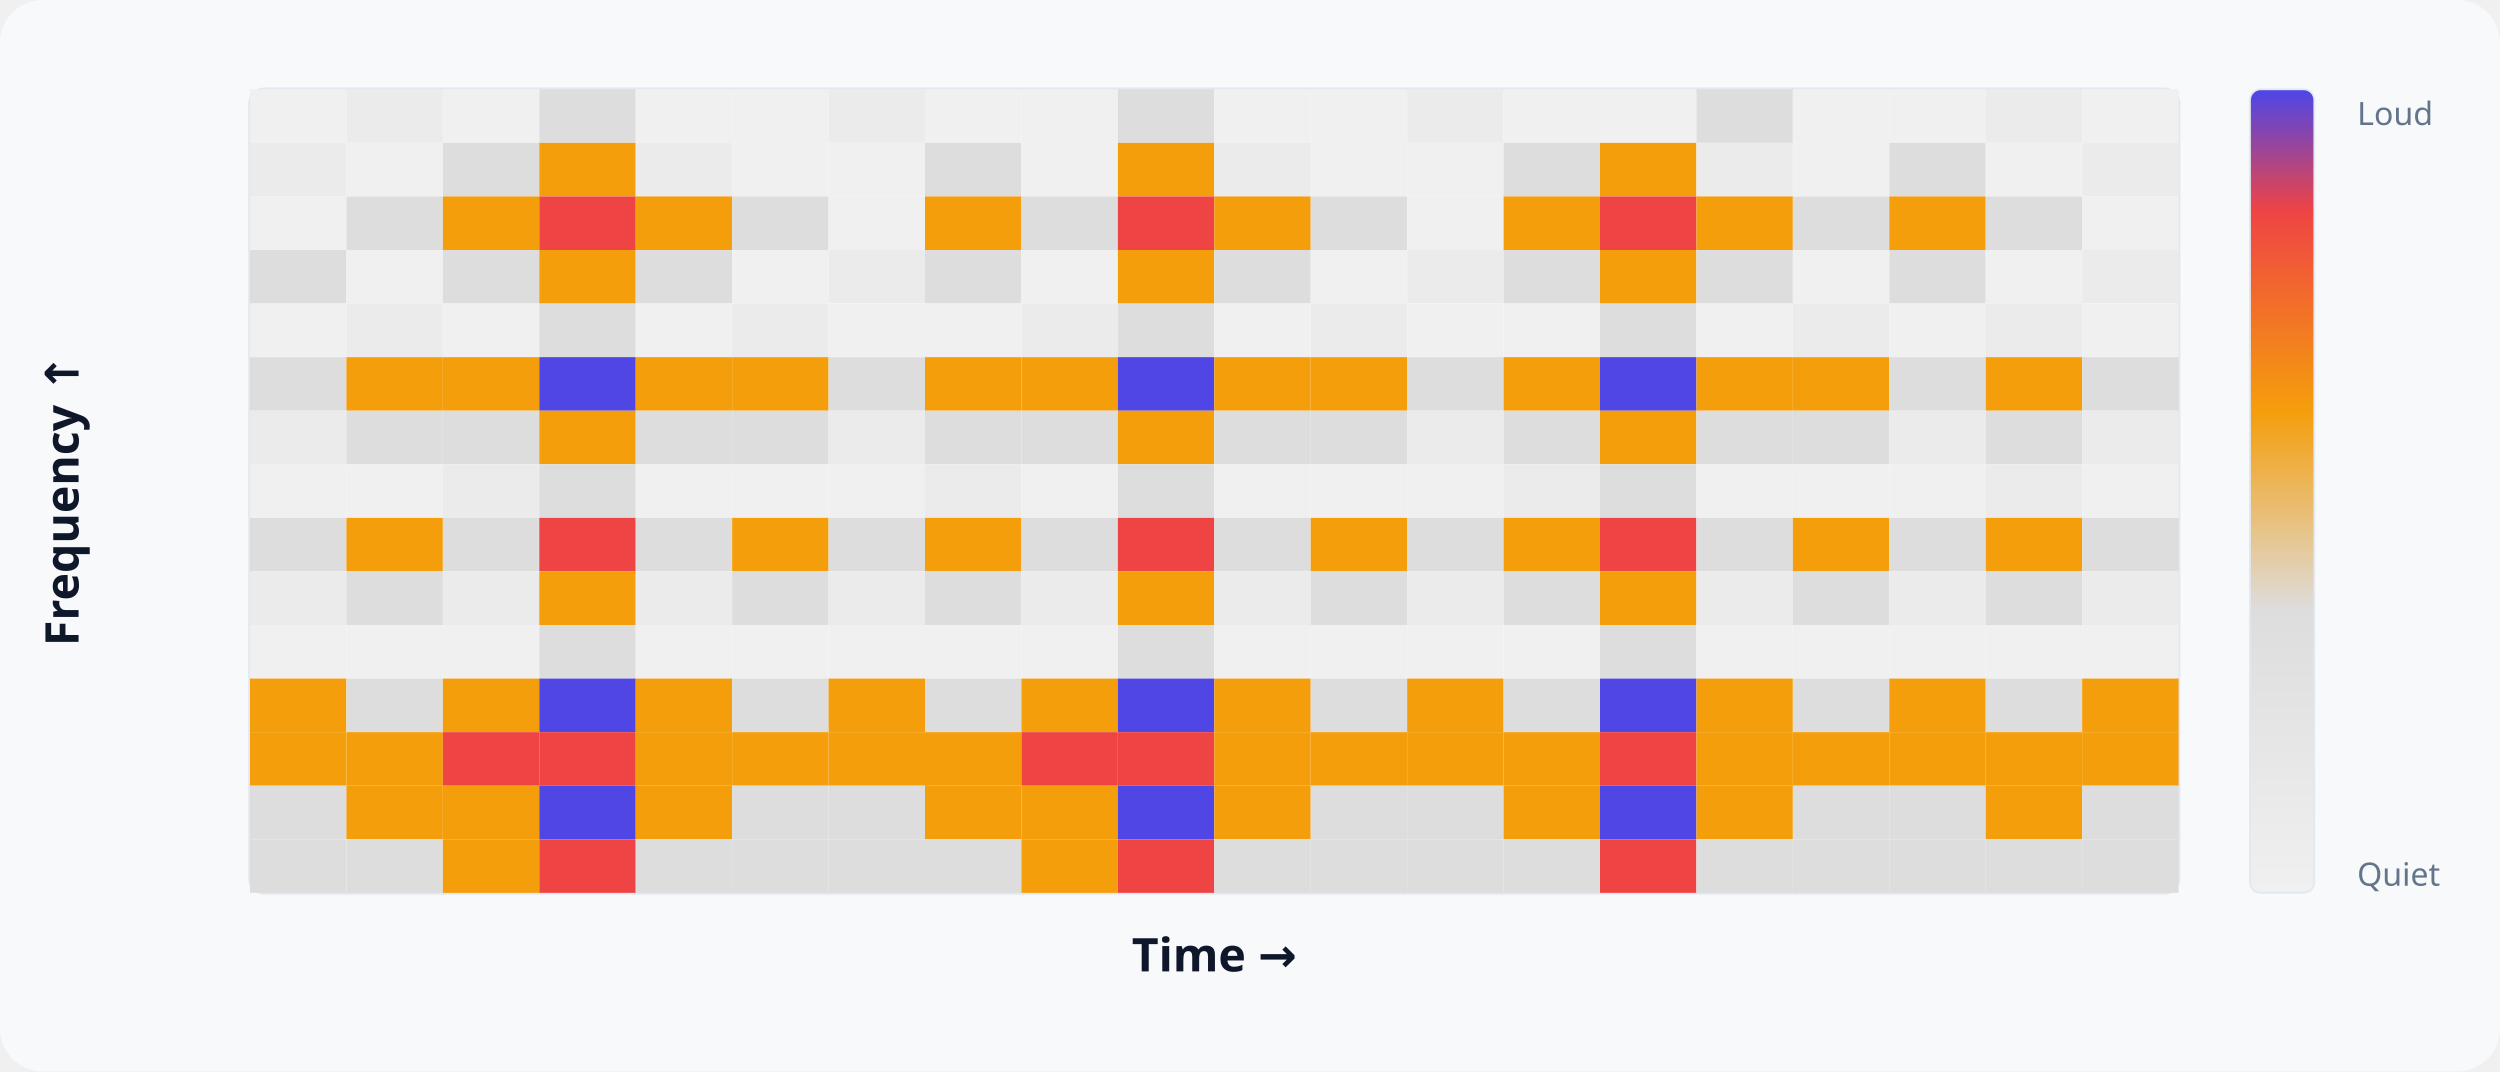
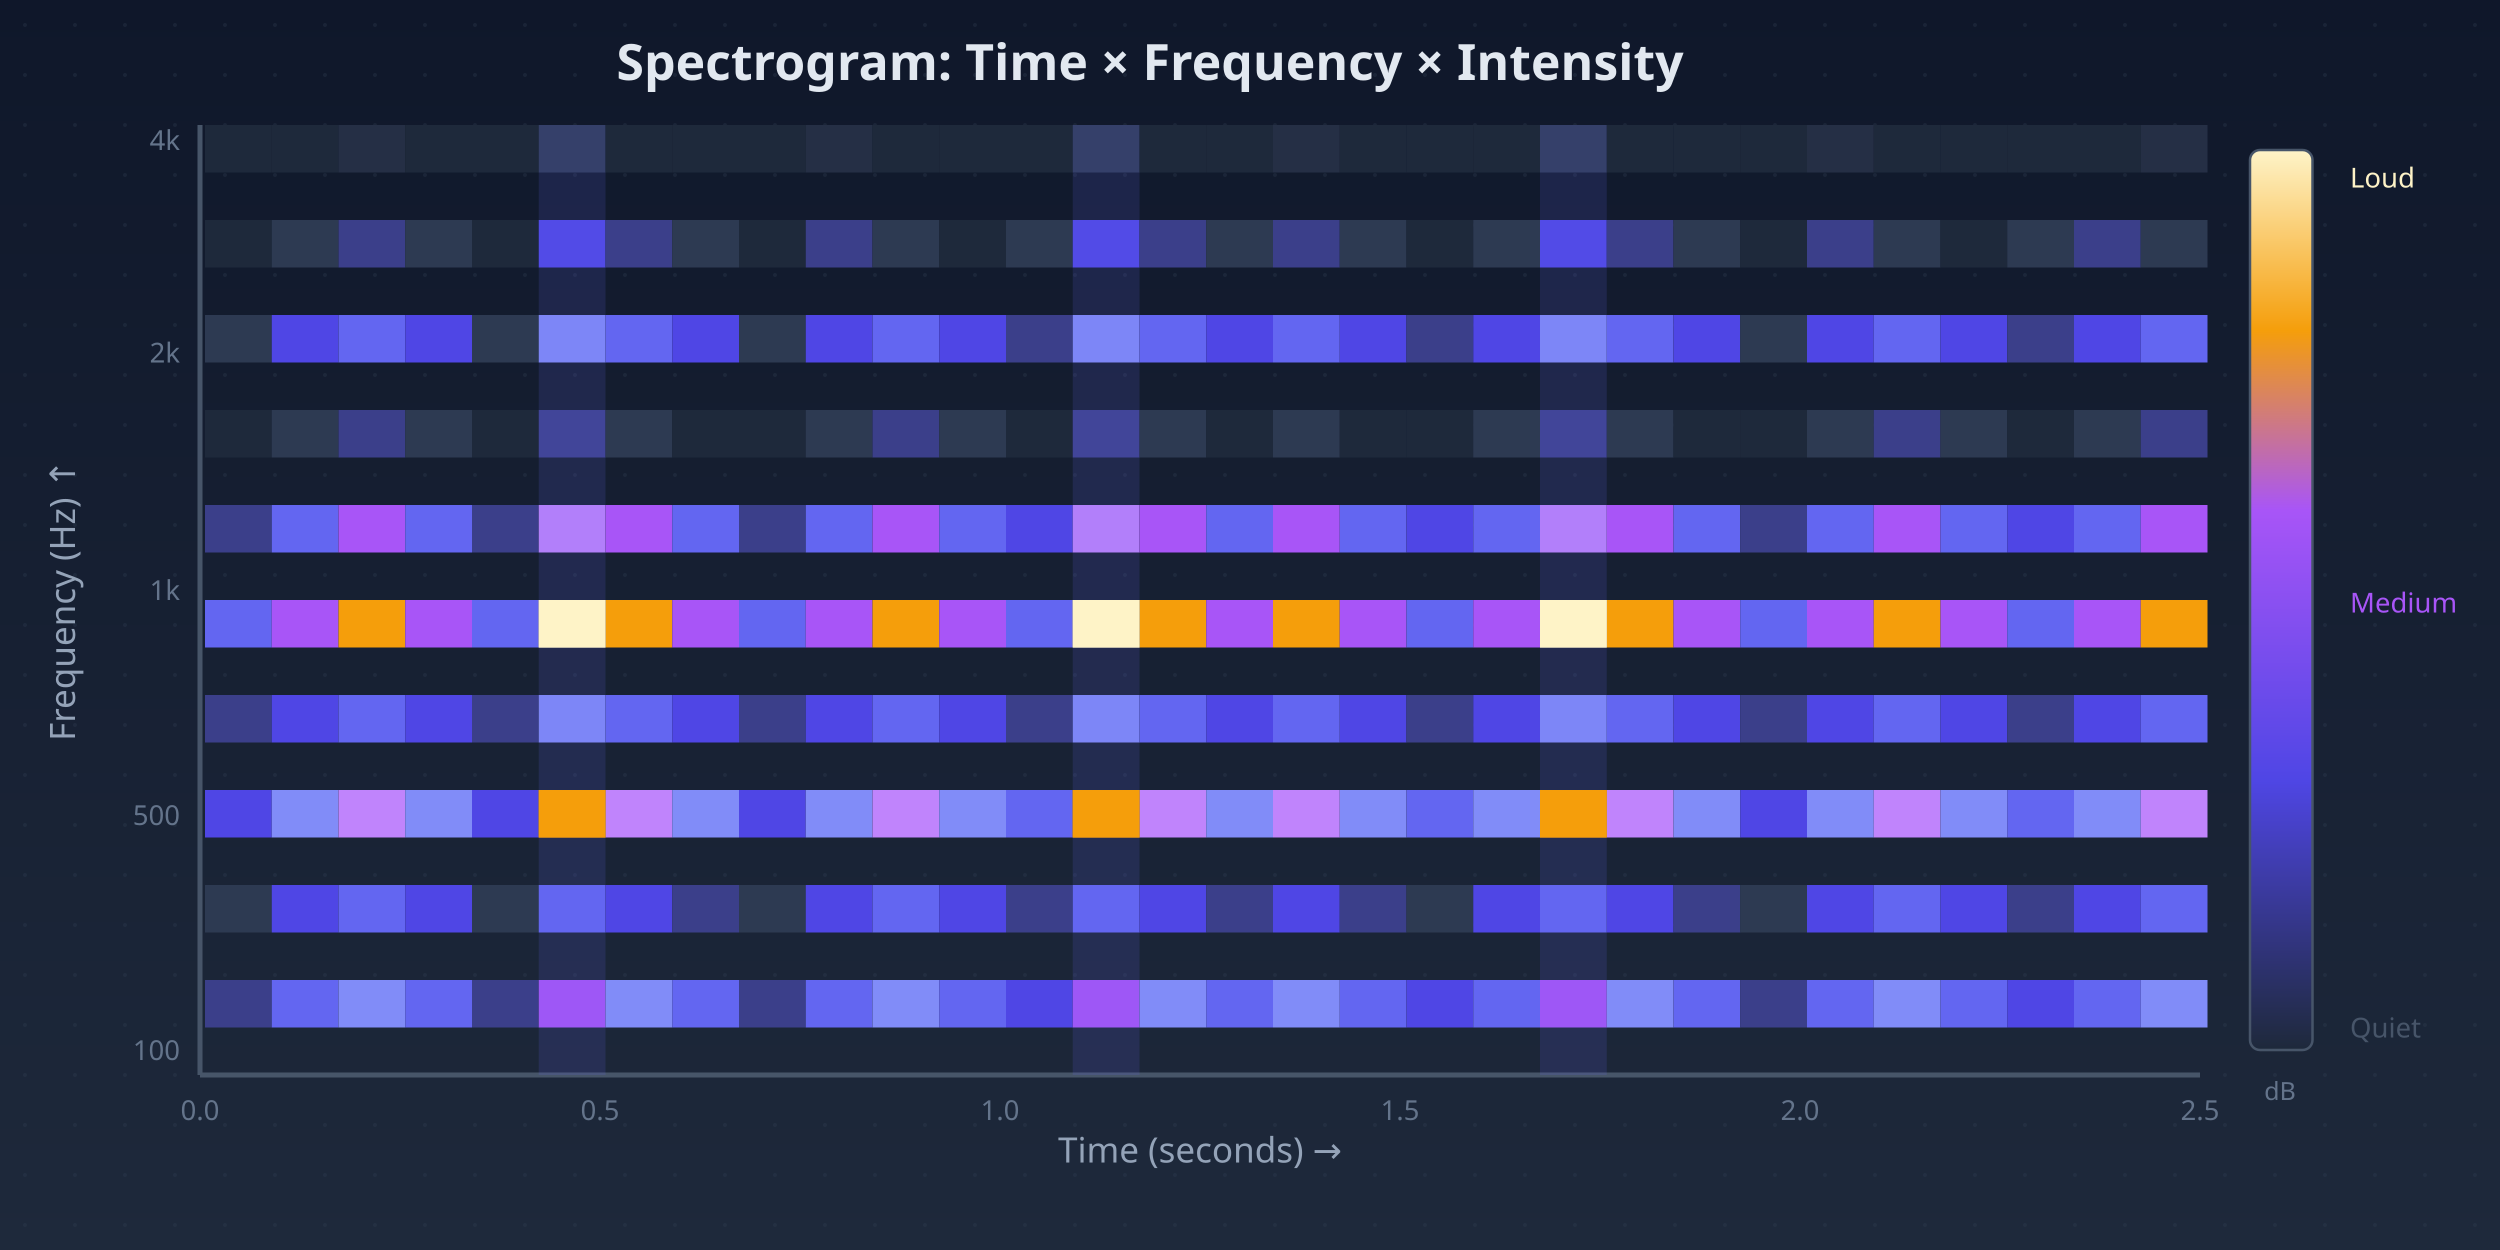
- <svg xmlns="http://www.w3.org/2000/svg" viewBox="0 0 700 300" width="700" height="300">
+ <svg xmlns="http://www.w3.org/2000/svg" viewBox="0 0 1000 500">
  <defs>
-     <linearGradient id="colorBar" x1="0" y1="1" x2="0" y2="0">
-       <stop offset="0%" stop-color="#f0f0f0" />
-       <stop offset="35%" stop-color="#ddd" />
-       <stop offset="60%" stop-color="#f59e0b" />
-       <stop offset="85%" stop-color="#ef4444" />
-       <stop offset="100%" stop-color="#4f46e5" />
+     <linearGradient id="bgSp" x1="0" y1="0" x2="0" y2="1">
+       <stop offset="0%" stop-color="#0f172a" />
+       <stop offset="100%" stop-color="#1e293b" />
    </linearGradient>
+     <linearGradient id="colorBarG" x1="0" y1="1" x2="0" y2="0">
+       <stop offset="0%" stop-color="#1e293b" />
+       <stop offset="30%" stop-color="#4f46e5" />
+       <stop offset="60%" stop-color="#a855f7" />
+       <stop offset="80%" stop-color="#f59e0b" />
+       <stop offset="100%" stop-color="#fef3c7" />
+     </linearGradient>
+     <filter id="shadowSp">
+       <feDropShadow dx="1" dy="1" stdDeviation="2" flood-color="#000" flood-opacity="0.5" />
+     </filter>
+     <pattern id="dotsSp" x="0" y="0" width="20" height="20" patternUnits="userSpaceOnUse">
+       <circle cx="10" cy="10" r="0.8" fill="#334155" opacity="0.3" />
+     </pattern>
  </defs>
-   <rect width="700" height="300" fill="#f8f9fa" rx="12" />
-   <rect x="70" y="25" width="540" height="225" rx="4" fill="white" stroke="#e2e8f0" stroke-width="1" />
-   <g id="cells">
-     <rect x="70" y="25" width="27" height="15" fill="#f0f0f0" />
-     <rect x="97" y="25" width="27" height="15" fill="#ebebeb" />
-     <rect x="124" y="25" width="27" height="15" fill="#f0f0f0" />
-     <rect x="151" y="25" width="27" height="15" fill="#ddd" />
-     <rect x="178" y="25" width="27" height="15" fill="#f0f0f0" />
-     <rect x="205" y="25" width="27" height="15" fill="#f0f0f0" />
-     <rect x="232" y="25" width="27" height="15" fill="#ebebeb" />
-     <rect x="259" y="25" width="27" height="15" fill="#f0f0f0" />
-     <rect x="286" y="25" width="27" height="15" fill="#f0f0f0" />
-     <rect x="313" y="25" width="27" height="15" fill="#ddd" />
-     <rect x="340" y="25" width="27" height="15" fill="#f0f0f0" />
-     <rect x="367" y="25" width="27" height="15" fill="#f0f0f0" />
-     <rect x="394" y="25" width="27" height="15" fill="#ebebeb" />
-     <rect x="421" y="25" width="27" height="15" fill="#f0f0f0" />
-     <rect x="448" y="25" width="27" height="15" fill="#f0f0f0" />
-     <rect x="475" y="25" width="27" height="15" fill="#ddd" />
-     <rect x="502" y="25" width="27" height="15" fill="#f0f0f0" />
-     <rect x="529" y="25" width="27" height="15" fill="#f0f0f0" />
-     <rect x="556" y="25" width="27" height="15" fill="#ebebeb" />
-     <rect x="583" y="25" width="27" height="15" fill="#f0f0f0" />
-     <rect x="70" y="40" width="27" height="15" fill="#ebebeb" />
-     <rect x="97" y="40" width="27" height="15" fill="#f0f0f0" />
-     <rect x="124" y="40" width="27" height="15" fill="#ddd" />
-     <rect x="151" y="40" width="27" height="15" fill="#f59e0b" />
-     <rect x="178" y="40" width="27" height="15" fill="#ebebeb" />
-     <rect x="205" y="40" width="27" height="15" fill="#f0f0f0" />
-     <rect x="232" y="40" width="27" height="15" fill="#f0f0f0" />
-     <rect x="259" y="40" width="27" height="15" fill="#ddd" />
-     <rect x="286" y="40" width="27" height="15" fill="#f0f0f0" />
-     <rect x="313" y="40" width="27" height="15" fill="#f59e0b" />
-     <rect x="340" y="40" width="27" height="15" fill="#ebebeb" />
-     <rect x="367" y="40" width="27" height="15" fill="#f0f0f0" />
-     <rect x="394" y="40" width="27" height="15" fill="#f0f0f0" />
-     <rect x="421" y="40" width="27" height="15" fill="#ddd" />
-     <rect x="448" y="40" width="27" height="15" fill="#f59e0b" />
-     <rect x="475" y="40" width="27" height="15" fill="#ebebeb" />
-     <rect x="502" y="40" width="27" height="15" fill="#f0f0f0" />
-     <rect x="529" y="40" width="27" height="15" fill="#ddd" />
-     <rect x="556" y="40" width="27" height="15" fill="#f0f0f0" />
-     <rect x="583" y="40" width="27" height="15" fill="#ebebeb" />
-     <rect x="70" y="55" width="27" height="15" fill="#f0f0f0" />
-     <rect x="97" y="55" width="27" height="15" fill="#ddd" />
-     <rect x="124" y="55" width="27" height="15" fill="#f59e0b" />
-     <rect x="151" y="55" width="27" height="15" fill="#ef4444" />
-     <rect x="178" y="55" width="27" height="15" fill="#f59e0b" />
-     <rect x="205" y="55" width="27" height="15" fill="#ddd" />
-     <rect x="232" y="55" width="27" height="15" fill="#f0f0f0" />
-     <rect x="259" y="55" width="27" height="15" fill="#f59e0b" />
-     <rect x="286" y="55" width="27" height="15" fill="#ddd" />
-     <rect x="313" y="55" width="27" height="15" fill="#ef4444" />
-     <rect x="340" y="55" width="27" height="15" fill="#f59e0b" />
-     <rect x="367" y="55" width="27" height="15" fill="#ddd" />
-     <rect x="394" y="55" width="27" height="15" fill="#f0f0f0" />
-     <rect x="421" y="55" width="27" height="15" fill="#f59e0b" />
-     <rect x="448" y="55" width="27" height="15" fill="#ef4444" />
-     <rect x="475" y="55" width="27" height="15" fill="#f59e0b" />
-     <rect x="502" y="55" width="27" height="15" fill="#ddd" />
-     <rect x="529" y="55" width="27" height="15" fill="#f59e0b" />
-     <rect x="556" y="55" width="27" height="15" fill="#ddd" />
-     <rect x="583" y="55" width="27" height="15" fill="#f0f0f0" />
-     <rect x="70" y="70" width="27" height="15" fill="#ddd" />
-     <rect x="97" y="70" width="27" height="15" fill="#f0f0f0" />
-     <rect x="124" y="70" width="27" height="15" fill="#ddd" />
-     <rect x="151" y="70" width="27" height="15" fill="#f59e0b" />
-     <rect x="178" y="70" width="27" height="15" fill="#ddd" />
-     <rect x="205" y="70" width="27" height="15" fill="#f0f0f0" />
-     <rect x="232" y="70" width="27" height="15" fill="#ebebeb" />
-     <rect x="259" y="70" width="27" height="15" fill="#ddd" />
-     <rect x="286" y="70" width="27" height="15" fill="#f0f0f0" />
-     <rect x="313" y="70" width="27" height="15" fill="#f59e0b" />
-     <rect x="340" y="70" width="27" height="15" fill="#ddd" />
-     <rect x="367" y="70" width="27" height="15" fill="#f0f0f0" />
-     <rect x="394" y="70" width="27" height="15" fill="#ebebeb" />
-     <rect x="421" y="70" width="27" height="15" fill="#ddd" />
-     <rect x="448" y="70" width="27" height="15" fill="#f59e0b" />
-     <rect x="475" y="70" width="27" height="15" fill="#ddd" />
-     <rect x="502" y="70" width="27" height="15" fill="#f0f0f0" />
-     <rect x="529" y="70" width="27" height="15" fill="#ddd" />
-     <rect x="556" y="70" width="27" height="15" fill="#f0f0f0" />
-     <rect x="583" y="70" width="27" height="15" fill="#ebebeb" />
-     <rect x="70" y="85" width="27" height="15" fill="#f0f0f0" />
-     <rect x="97" y="85" width="27" height="15" fill="#ebebeb" />
-     <rect x="124" y="85" width="27" height="15" fill="#f0f0f0" />
-     <rect x="151" y="85" width="27" height="15" fill="#ddd" />
-     <rect x="178" y="85" width="27" height="15" fill="#f0f0f0" />
-     <rect x="205" y="85" width="27" height="15" fill="#ebebeb" />
-     <rect x="232" y="85" width="27" height="15" fill="#f0f0f0" />
-     <rect x="259" y="85" width="27" height="15" fill="#f0f0f0" />
-     <rect x="286" y="85" width="27" height="15" fill="#ebebeb" />
-     <rect x="313" y="85" width="27" height="15" fill="#ddd" />
-     <rect x="340" y="85" width="27" height="15" fill="#f0f0f0" />
-     <rect x="367" y="85" width="27" height="15" fill="#ebebeb" />
-     <rect x="394" y="85" width="27" height="15" fill="#f0f0f0" />
-     <rect x="421" y="85" width="27" height="15" fill="#f0f0f0" />
-     <rect x="448" y="85" width="27" height="15" fill="#ddd" />
-     <rect x="475" y="85" width="27" height="15" fill="#f0f0f0" />
-     <rect x="502" y="85" width="27" height="15" fill="#ebebeb" />
-     <rect x="529" y="85" width="27" height="15" fill="#f0f0f0" />
-     <rect x="556" y="85" width="27" height="15" fill="#ebebeb" />
-     <rect x="583" y="85" width="27" height="15" fill="#f0f0f0" />
-     <rect x="70" y="100" width="27" height="15" fill="#ddd" />
-     <rect x="97" y="100" width="27" height="15" fill="#f59e0b" />
-     <rect x="124" y="100" width="27" height="15" fill="#f59e0b" />
-     <rect x="151" y="100" width="27" height="15" fill="#4f46e5" />
-     <rect x="178" y="100" width="27" height="15" fill="#f59e0b" />
-     <rect x="205" y="100" width="27" height="15" fill="#f59e0b" />
-     <rect x="232" y="100" width="27" height="15" fill="#ddd" />
-     <rect x="259" y="100" width="27" height="15" fill="#f59e0b" />
-     <rect x="286" y="100" width="27" height="15" fill="#f59e0b" />
-     <rect x="313" y="100" width="27" height="15" fill="#4f46e5" />
-     <rect x="340" y="100" width="27" height="15" fill="#f59e0b" />
-     <rect x="367" y="100" width="27" height="15" fill="#f59e0b" />
-     <rect x="394" y="100" width="27" height="15" fill="#ddd" />
-     <rect x="421" y="100" width="27" height="15" fill="#f59e0b" />
-     <rect x="448" y="100" width="27" height="15" fill="#4f46e5" />
-     <rect x="475" y="100" width="27" height="15" fill="#f59e0b" />
-     <rect x="502" y="100" width="27" height="15" fill="#f59e0b" />
-     <rect x="529" y="100" width="27" height="15" fill="#ddd" />
-     <rect x="556" y="100" width="27" height="15" fill="#f59e0b" />
-     <rect x="583" y="100" width="27" height="15" fill="#ddd" />
-     <rect x="70" y="115" width="27" height="15" fill="#ebebeb" />
-     <rect x="97" y="115" width="27" height="15" fill="#ddd" />
-     <rect x="124" y="115" width="27" height="15" fill="#ddd" />
-     <rect x="151" y="115" width="27" height="15" fill="#f59e0b" />
-     <rect x="178" y="115" width="27" height="15" fill="#ddd" />
-     <rect x="205" y="115" width="27" height="15" fill="#ddd" />
-     <rect x="232" y="115" width="27" height="15" fill="#ebebeb" />
-     <rect x="259" y="115" width="27" height="15" fill="#ddd" />
-     <rect x="286" y="115" width="27" height="15" fill="#ddd" />
-     <rect x="313" y="115" width="27" height="15" fill="#f59e0b" />
-     <rect x="340" y="115" width="27" height="15" fill="#ddd" />
-     <rect x="367" y="115" width="27" height="15" fill="#ddd" />
-     <rect x="394" y="115" width="27" height="15" fill="#ebebeb" />
-     <rect x="421" y="115" width="27" height="15" fill="#ddd" />
-     <rect x="448" y="115" width="27" height="15" fill="#f59e0b" />
-     <rect x="475" y="115" width="27" height="15" fill="#ddd" />
-     <rect x="502" y="115" width="27" height="15" fill="#ddd" />
-     <rect x="529" y="115" width="27" height="15" fill="#ebebeb" />
-     <rect x="556" y="115" width="27" height="15" fill="#ddd" />
-     <rect x="583" y="115" width="27" height="15" fill="#ebebeb" />
-     <rect x="70" y="130" width="27" height="15" fill="#f0f0f0" />
-     <rect x="97" y="130" width="27" height="15" fill="#f0f0f0" />
-     <rect x="124" y="130" width="27" height="15" fill="#ebebeb" />
-     <rect x="151" y="130" width="27" height="15" fill="#ddd" />
-     <rect x="178" y="130" width="27" height="15" fill="#f0f0f0" />
-     <rect x="205" y="130" width="27" height="15" fill="#f0f0f0" />
-     <rect x="232" y="130" width="27" height="15" fill="#f0f0f0" />
-     <rect x="259" y="130" width="27" height="15" fill="#ebebeb" />
-     <rect x="286" y="130" width="27" height="15" fill="#f0f0f0" />
-     <rect x="313" y="130" width="27" height="15" fill="#ddd" />
-     <rect x="340" y="130" width="27" height="15" fill="#f0f0f0" />
-     <rect x="367" y="130" width="27" height="15" fill="#f0f0f0" />
-     <rect x="394" y="130" width="27" height="15" fill="#f0f0f0" />
-     <rect x="421" y="130" width="27" height="15" fill="#ebebeb" />
-     <rect x="448" y="130" width="27" height="15" fill="#ddd" />
-     <rect x="475" y="130" width="27" height="15" fill="#f0f0f0" />
-     <rect x="502" y="130" width="27" height="15" fill="#f0f0f0" />
-     <rect x="529" y="130" width="27" height="15" fill="#f0f0f0" />
-     <rect x="556" y="130" width="27" height="15" fill="#ebebeb" />
-     <rect x="583" y="130" width="27" height="15" fill="#f0f0f0" />
-     <rect x="70" y="145" width="27" height="15" fill="#ddd" />
-     <rect x="97" y="145" width="27" height="15" fill="#f59e0b" />
-     <rect x="124" y="145" width="27" height="15" fill="#ddd" />
-     <rect x="151" y="145" width="27" height="15" fill="#ef4444" />
-     <rect x="178" y="145" width="27" height="15" fill="#ddd" />
-     <rect x="205" y="145" width="27" height="15" fill="#f59e0b" />
-     <rect x="232" y="145" width="27" height="15" fill="#ddd" />
-     <rect x="259" y="145" width="27" height="15" fill="#f59e0b" />
-     <rect x="286" y="145" width="27" height="15" fill="#ddd" />
-     <rect x="313" y="145" width="27" height="15" fill="#ef4444" />
-     <rect x="340" y="145" width="27" height="15" fill="#ddd" />
-     <rect x="367" y="145" width="27" height="15" fill="#f59e0b" />
-     <rect x="394" y="145" width="27" height="15" fill="#ddd" />
-     <rect x="421" y="145" width="27" height="15" fill="#f59e0b" />
-     <rect x="448" y="145" width="27" height="15" fill="#ef4444" />
-     <rect x="475" y="145" width="27" height="15" fill="#ddd" />
-     <rect x="502" y="145" width="27" height="15" fill="#f59e0b" />
-     <rect x="529" y="145" width="27" height="15" fill="#ddd" />
-     <rect x="556" y="145" width="27" height="15" fill="#f59e0b" />
-     <rect x="583" y="145" width="27" height="15" fill="#ddd" />
-     <rect x="70" y="160" width="27" height="15" fill="#ebebeb" />
-     <rect x="97" y="160" width="27" height="15" fill="#ddd" />
-     <rect x="124" y="160" width="27" height="15" fill="#ebebeb" />
-     <rect x="151" y="160" width="27" height="15" fill="#f59e0b" />
-     <rect x="178" y="160" width="27" height="15" fill="#ebebeb" />
-     <rect x="205" y="160" width="27" height="15" fill="#ddd" />
-     <rect x="232" y="160" width="27" height="15" fill="#ebebeb" />
-     <rect x="259" y="160" width="27" height="15" fill="#ddd" />
-     <rect x="286" y="160" width="27" height="15" fill="#ebebeb" />
-     <rect x="313" y="160" width="27" height="15" fill="#f59e0b" />
-     <rect x="340" y="160" width="27" height="15" fill="#ebebeb" />
-     <rect x="367" y="160" width="27" height="15" fill="#ddd" />
-     <rect x="394" y="160" width="27" height="15" fill="#ebebeb" />
-     <rect x="421" y="160" width="27" height="15" fill="#ddd" />
-     <rect x="448" y="160" width="27" height="15" fill="#f59e0b" />
-     <rect x="475" y="160" width="27" height="15" fill="#ebebeb" />
-     <rect x="502" y="160" width="27" height="15" fill="#ddd" />
-     <rect x="529" y="160" width="27" height="15" fill="#ebebeb" />
-     <rect x="556" y="160" width="27" height="15" fill="#ddd" />
-     <rect x="583" y="160" width="27" height="15" fill="#ebebeb" />
-     <rect x="70" y="175" width="27" height="15" fill="#f0f0f0" />
-     <rect x="97" y="175" width="27" height="15" fill="#f0f0f0" />
-     <rect x="124" y="175" width="27" height="15" fill="#f0f0f0" />
-     <rect x="151" y="175" width="27" height="15" fill="#ddd" />
-     <rect x="178" y="175" width="27" height="15" fill="#f0f0f0" />
-     <rect x="205" y="175" width="27" height="15" fill="#f0f0f0" />
-     <rect x="232" y="175" width="27" height="15" fill="#f0f0f0" />
-     <rect x="259" y="175" width="27" height="15" fill="#f0f0f0" />
-     <rect x="286" y="175" width="27" height="15" fill="#f0f0f0" />
-     <rect x="313" y="175" width="27" height="15" fill="#ddd" />
-     <rect x="340" y="175" width="27" height="15" fill="#f0f0f0" />
-     <rect x="367" y="175" width="27" height="15" fill="#f0f0f0" />
-     <rect x="394" y="175" width="27" height="15" fill="#f0f0f0" />
-     <rect x="421" y="175" width="27" height="15" fill="#f0f0f0" />
-     <rect x="448" y="175" width="27" height="15" fill="#ddd" />
-     <rect x="475" y="175" width="27" height="15" fill="#f0f0f0" />
-     <rect x="502" y="175" width="27" height="15" fill="#f0f0f0" />
-     <rect x="529" y="175" width="27" height="15" fill="#f0f0f0" />
-     <rect x="556" y="175" width="27" height="15" fill="#f0f0f0" />
-     <rect x="583" y="175" width="27" height="15" fill="#f0f0f0" />
-     <rect x="70" y="190" width="27" height="15" fill="#f59e0b" />
-     <rect x="97" y="190" width="27" height="15" fill="#ddd" />
-     <rect x="124" y="190" width="27" height="15" fill="#f59e0b" />
-     <rect x="151" y="190" width="27" height="15" fill="#4f46e5" />
-     <rect x="178" y="190" width="27" height="15" fill="#f59e0b" />
-     <rect x="205" y="190" width="27" height="15" fill="#ddd" />
-     <rect x="232" y="190" width="27" height="15" fill="#f59e0b" />
-     <rect x="259" y="190" width="27" height="15" fill="#ddd" />
-     <rect x="286" y="190" width="27" height="15" fill="#f59e0b" />
-     <rect x="313" y="190" width="27" height="15" fill="#4f46e5" />
-     <rect x="340" y="190" width="27" height="15" fill="#f59e0b" />
-     <rect x="367" y="190" width="27" height="15" fill="#ddd" />
-     <rect x="394" y="190" width="27" height="15" fill="#f59e0b" />
-     <rect x="421" y="190" width="27" height="15" fill="#ddd" />
-     <rect x="448" y="190" width="27" height="15" fill="#4f46e5" />
-     <rect x="475" y="190" width="27" height="15" fill="#f59e0b" />
-     <rect x="502" y="190" width="27" height="15" fill="#ddd" />
-     <rect x="529" y="190" width="27" height="15" fill="#f59e0b" />
-     <rect x="556" y="190" width="27" height="15" fill="#ddd" />
-     <rect x="583" y="190" width="27" height="15" fill="#f59e0b" />
-     <rect x="70" y="205" width="27" height="15" fill="#f59e0b" />
-     <rect x="97" y="205" width="27" height="15" fill="#f59e0b" />
-     <rect x="124" y="205" width="27" height="15" fill="#ef4444" />
-     <rect x="151" y="205" width="27" height="15" fill="#ef4444" />
-     <rect x="178" y="205" width="27" height="15" fill="#f59e0b" />
-     <rect x="205" y="205" width="27" height="15" fill="#f59e0b" />
-     <rect x="232" y="205" width="27" height="15" fill="#f59e0b" />
-     <rect x="259" y="205" width="27" height="15" fill="#f59e0b" />
-     <rect x="286" y="205" width="27" height="15" fill="#ef4444" />
-     <rect x="313" y="205" width="27" height="15" fill="#ef4444" />
-     <rect x="340" y="205" width="27" height="15" fill="#f59e0b" />
-     <rect x="367" y="205" width="27" height="15" fill="#f59e0b" />
-     <rect x="394" y="205" width="27" height="15" fill="#f59e0b" />
-     <rect x="421" y="205" width="27" height="15" fill="#f59e0b" />
-     <rect x="448" y="205" width="27" height="15" fill="#ef4444" />
-     <rect x="475" y="205" width="27" height="15" fill="#f59e0b" />
-     <rect x="502" y="205" width="27" height="15" fill="#f59e0b" />
-     <rect x="529" y="205" width="27" height="15" fill="#f59e0b" />
-     <rect x="556" y="205" width="27" height="15" fill="#f59e0b" />
-     <rect x="583" y="205" width="27" height="15" fill="#f59e0b" />
-     <rect x="70" y="220" width="27" height="15" fill="#ddd" />
-     <rect x="97" y="220" width="27" height="15" fill="#f59e0b" />
-     <rect x="124" y="220" width="27" height="15" fill="#f59e0b" />
-     <rect x="151" y="220" width="27" height="15" fill="#4f46e5" />
-     <rect x="178" y="220" width="27" height="15" fill="#f59e0b" />
-     <rect x="205" y="220" width="27" height="15" fill="#ddd" />
-     <rect x="232" y="220" width="27" height="15" fill="#ddd" />
-     <rect x="259" y="220" width="27" height="15" fill="#f59e0b" />
-     <rect x="286" y="220" width="27" height="15" fill="#f59e0b" />
-     <rect x="313" y="220" width="27" height="15" fill="#4f46e5" />
-     <rect x="340" y="220" width="27" height="15" fill="#f59e0b" />
-     <rect x="367" y="220" width="27" height="15" fill="#ddd" />
-     <rect x="394" y="220" width="27" height="15" fill="#ddd" />
-     <rect x="421" y="220" width="27" height="15" fill="#f59e0b" />
-     <rect x="448" y="220" width="27" height="15" fill="#4f46e5" />
-     <rect x="475" y="220" width="27" height="15" fill="#f59e0b" />
-     <rect x="502" y="220" width="27" height="15" fill="#ddd" />
-     <rect x="529" y="220" width="27" height="15" fill="#ddd" />
-     <rect x="556" y="220" width="27" height="15" fill="#f59e0b" />
-     <rect x="583" y="220" width="27" height="15" fill="#ddd" />
-     <rect x="70" y="235" width="27" height="15" fill="#ddd" />
-     <rect x="97" y="235" width="27" height="15" fill="#ddd" />
-     <rect x="124" y="235" width="27" height="15" fill="#f59e0b" />
-     <rect x="151" y="235" width="27" height="15" fill="#ef4444" />
-     <rect x="178" y="235" width="27" height="15" fill="#ddd" />
-     <rect x="205" y="235" width="27" height="15" fill="#ddd" />
-     <rect x="232" y="235" width="27" height="15" fill="#ddd" />
-     <rect x="259" y="235" width="27" height="15" fill="#ddd" />
-     <rect x="286" y="235" width="27" height="15" fill="#f59e0b" />
-     <rect x="313" y="235" width="27" height="15" fill="#ef4444" />
-     <rect x="340" y="235" width="27" height="15" fill="#ddd" />
-     <rect x="367" y="235" width="27" height="15" fill="#ddd" />
-     <rect x="394" y="235" width="27" height="15" fill="#ddd" />
-     <rect x="421" y="235" width="27" height="15" fill="#ddd" />
-     <rect x="448" y="235" width="27" height="15" fill="#ef4444" />
-     <rect x="475" y="235" width="27" height="15" fill="#ddd" />
-     <rect x="502" y="235" width="27" height="15" fill="#ddd" />
-     <rect x="529" y="235" width="27" height="15" fill="#ddd" />
-     <rect x="556" y="235" width="27" height="15" fill="#ddd" />
-     <rect x="583" y="235" width="27" height="15" fill="#ddd" />
+   <rect width="1000" height="500" fill="url(#bgSp)" />
+   <rect width="1000" height="500" fill="url(#dotsSp)" />
+   <text x="460" y="32" text-anchor="middle" font-family="system-ui, sans-serif" font-size="20" font-weight="bold" fill="#e2e8f0">Spectrogram: Time × Frequency × Intensity</text>
+   <line x1="80" y1="50" x2="80" y2="430" stroke="#475569" stroke-width="2" />
+   <line x1="80" y1="430" x2="880" y2="430" stroke="#475569" stroke-width="2" />
+   <text x="480" y="465" text-anchor="middle" font-family="system-ui, sans-serif" font-size="14" fill="#94a3b8">Time (seconds) →</text>
+   <text x="30" y="240" text-anchor="middle" font-family="system-ui, sans-serif" font-size="14" fill="#94a3b8" transform="rotate(-90,30,240)">Frequency (Hz) ↑</text>
+   <text x="80" y="448" text-anchor="middle" font-family="system-ui, sans-serif" font-size="11" fill="#64748b">0.0</text>
+   <text x="240" y="448" text-anchor="middle" font-family="system-ui, sans-serif" font-size="11" fill="#64748b">0.5</text>
+   <text x="400" y="448" text-anchor="middle" font-family="system-ui, sans-serif" font-size="11" fill="#64748b">1.0</text>
+   <text x="560" y="448" text-anchor="middle" font-family="system-ui, sans-serif" font-size="11" fill="#64748b">1.5</text>
+   <text x="720" y="448" text-anchor="middle" font-family="system-ui, sans-serif" font-size="11" fill="#64748b">2.0</text>
+   <text x="880" y="448" text-anchor="middle" font-family="system-ui, sans-serif" font-size="11" fill="#64748b">2.5</text>
+   <text x="72" y="424" text-anchor="end" font-family="system-ui, sans-serif" font-size="11" fill="#64748b">100</text>
+   <text x="72" y="330" text-anchor="end" font-family="system-ui, sans-serif" font-size="11" fill="#64748b">500</text>
+   <text x="72" y="240" text-anchor="end" font-family="system-ui, sans-serif" font-size="11" fill="#64748b">1k</text>
+   <text x="72" y="145" text-anchor="end" font-family="system-ui, sans-serif" font-size="11" fill="#64748b">2k</text>
+   <text x="72" y="60" text-anchor="end" font-family="system-ui, sans-serif" font-size="11" fill="#64748b">4k</text>
+   <g>
+     <rect x="82" y="50" width="26.7" height="19" fill="#1e293b" />
+     <rect x="108.7" y="50" width="26.7" height="19" fill="#1e293b" />
+     <rect x="135.4" y="50" width="26.7" height="19" fill="#252f45" />
+     <rect x="162.1" y="50" width="26.7" height="19" fill="#1e293b" />
+     <rect x="188.8" y="50" width="26.7" height="19" fill="#1e293b" />
+     <rect x="215.5" y="50" width="26.7" height="19" fill="#2d3a52" />
+     <rect x="242.2" y="50" width="26.7" height="19" fill="#1e293b" />
+     <rect x="268.9" y="50" width="26.7" height="19" fill="#1e293b" />
+     <rect x="295.6" y="50" width="26.7" height="19" fill="#1e293b" />
+     <rect x="322.3" y="50" width="26.7" height="19" fill="#252f45" />
+     <rect x="349" y="50" width="26.7" height="19" fill="#1e293b" />
+     <rect x="375.7" y="50" width="26.7" height="19" fill="#1e293b" />
+     <rect x="402.4" y="50" width="26.7" height="19" fill="#1e293b" />
+     <rect x="429.1" y="50" width="26.7" height="19" fill="#2d3a52" />
+     <rect x="455.8" y="50" width="26.7" height="19" fill="#1e293b" />
+     <rect x="482.5" y="50" width="26.7" height="19" fill="#1e293b" />
+     <rect x="509.2" y="50" width="26.7" height="19" fill="#252f45" />
+     <rect x="535.9" y="50" width="26.7" height="19" fill="#1e293b" />
+     <rect x="562.6" y="50" width="26.7" height="19" fill="#1e293b" />
+     <rect x="589.3" y="50" width="26.7" height="19" fill="#1e293b" />
+     <rect x="616" y="50" width="26.7" height="19" fill="#2d3a52" />
+     <rect x="642.7" y="50" width="26.7" height="19" fill="#1e293b" />
+     <rect x="669.4" y="50" width="26.7" height="19" fill="#1e293b" />
+     <rect x="696.1" y="50" width="26.7" height="19" fill="#1e293b" />
+     <rect x="722.8" y="50" width="26.7" height="19" fill="#252f45" />
+     <rect x="749.5" y="50" width="26.7" height="19" fill="#1e293b" />
+     <rect x="776.2" y="50" width="26.7" height="19" fill="#1e293b" />
+     <rect x="802.9" y="50" width="26.7" height="19" fill="#1e293b" />
+     <rect x="829.6" y="50" width="26.7" height="19" fill="#1e293b" />
+     <rect x="856.3" y="50" width="26.7" height="19" fill="#252f45" />
+     <rect x="82" y="88" width="26.7" height="19" fill="#1e293b" />
+     <rect x="108.7" y="88" width="26.7" height="19" fill="#2d3a52" />
+     <rect x="135.4" y="88" width="26.7" height="19" fill="#3b3f8a" />
+     <rect x="162.1" y="88" width="26.7" height="19" fill="#2d3a52" />
+     <rect x="188.8" y="88" width="26.7" height="19" fill="#1e293b" />
+     <rect x="215.5" y="88" width="26.7" height="19" fill="#4f46e5" />
+     <rect x="242.2" y="88" width="26.7" height="19" fill="#3b3f8a" />
+     <rect x="268.9" y="88" width="26.7" height="19" fill="#2d3a52" />
+     <rect x="295.6" y="88" width="26.7" height="19" fill="#1e293b" />
+     <rect x="322.3" y="88" width="26.7" height="19" fill="#3b3f8a" />
+     <rect x="349" y="88" width="26.7" height="19" fill="#2d3a52" />
+     <rect x="375.7" y="88" width="26.7" height="19" fill="#1e293b" />
+     <rect x="402.4" y="88" width="26.7" height="19" fill="#2d3a52" />
+     <rect x="429.1" y="88" width="26.7" height="19" fill="#4f46e5" />
+     <rect x="455.8" y="88" width="26.7" height="19" fill="#3b3f8a" />
+     <rect x="482.5" y="88" width="26.7" height="19" fill="#2d3a52" />
+     <rect x="509.2" y="88" width="26.7" height="19" fill="#3b3f8a" />
+     <rect x="535.9" y="88" width="26.7" height="19" fill="#2d3a52" />
+     <rect x="562.6" y="88" width="26.7" height="19" fill="#1e293b" />
+     <rect x="589.3" y="88" width="26.7" height="19" fill="#2d3a52" />
+     <rect x="616" y="88" width="26.7" height="19" fill="#4f46e5" />
+     <rect x="642.7" y="88" width="26.7" height="19" fill="#3b3f8a" />
+     <rect x="669.4" y="88" width="26.7" height="19" fill="#2d3a52" />
+     <rect x="696.1" y="88" width="26.7" height="19" fill="#1e293b" />
+     <rect x="722.8" y="88" width="26.7" height="19" fill="#3b3f8a" />
+     <rect x="749.5" y="88" width="26.7" height="19" fill="#2d3a52" />
+     <rect x="776.2" y="88" width="26.7" height="19" fill="#1e293b" />
+     <rect x="802.9" y="88" width="26.7" height="19" fill="#2d3a52" />
+     <rect x="829.6" y="88" width="26.7" height="19" fill="#3b3f8a" />
+     <rect x="856.3" y="88" width="26.7" height="19" fill="#2d3a52" />
+     <rect x="82" y="126" width="26.7" height="19" fill="#2d3a52" />
+     <rect x="108.7" y="126" width="26.7" height="19" fill="#4f46e5" />
+     <rect x="135.4" y="126" width="26.7" height="19" fill="#6366f1" />
+     <rect x="162.1" y="126" width="26.7" height="19" fill="#4f46e5" />
+     <rect x="188.8" y="126" width="26.7" height="19" fill="#2d3a52" />
+     <rect x="215.5" y="126" width="26.7" height="19" fill="#818cf8" />
+     <rect x="242.2" y="126" width="26.7" height="19" fill="#6366f1" />
+     <rect x="268.9" y="126" width="26.7" height="19" fill="#4f46e5" />
+     <rect x="295.6" y="126" width="26.7" height="19" fill="#2d3a52" />
+     <rect x="322.3" y="126" width="26.7" height="19" fill="#4f46e5" />
+     <rect x="349" y="126" width="26.7" height="19" fill="#6366f1" />
+     <rect x="375.7" y="126" width="26.7" height="19" fill="#4f46e5" />
+     <rect x="402.4" y="126" width="26.7" height="19" fill="#3b3f8a" />
+     <rect x="429.1" y="126" width="26.7" height="19" fill="#818cf8" />
+     <rect x="455.8" y="126" width="26.7" height="19" fill="#6366f1" />
+     <rect x="482.5" y="126" width="26.7" height="19" fill="#4f46e5" />
+     <rect x="509.2" y="126" width="26.7" height="19" fill="#6366f1" />
+     <rect x="535.9" y="126" width="26.7" height="19" fill="#4f46e5" />
+     <rect x="562.6" y="126" width="26.7" height="19" fill="#3b3f8a" />
+     <rect x="589.3" y="126" width="26.7" height="19" fill="#4f46e5" />
+     <rect x="616" y="126" width="26.7" height="19" fill="#818cf8" />
+     <rect x="642.7" y="126" width="26.7" height="19" fill="#6366f1" />
+     <rect x="669.4" y="126" width="26.7" height="19" fill="#4f46e5" />
+     <rect x="696.1" y="126" width="26.7" height="19" fill="#2d3a52" />
+     <rect x="722.8" y="126" width="26.7" height="19" fill="#4f46e5" />
+     <rect x="749.5" y="126" width="26.7" height="19" fill="#6366f1" />
+     <rect x="776.2" y="126" width="26.7" height="19" fill="#4f46e5" />
+     <rect x="802.9" y="126" width="26.7" height="19" fill="#3b3f8a" />
+     <rect x="829.6" y="126" width="26.7" height="19" fill="#4f46e5" />
+     <rect x="856.3" y="126" width="26.7" height="19" fill="#6366f1" />
+     <rect x="82" y="164" width="26.7" height="19" fill="#1e293b" />
+     <rect x="108.7" y="164" width="26.7" height="19" fill="#2d3a52" />
+     <rect x="135.4" y="164" width="26.7" height="19" fill="#3b3f8a" />
+     <rect x="162.1" y="164" width="26.7" height="19" fill="#2d3a52" />
+     <rect x="188.8" y="164" width="26.7" height="19" fill="#1e293b" />
+     <rect x="215.5" y="164" width="26.7" height="19" fill="#3b3f8a" />
+     <rect x="242.2" y="164" width="26.7" height="19" fill="#2d3a52" />
+     <rect x="268.9" y="164" width="26.7" height="19" fill="#1e293b" />
+     <rect x="295.6" y="164" width="26.7" height="19" fill="#1e293b" />
+     <rect x="322.3" y="164" width="26.7" height="19" fill="#2d3a52" />
+     <rect x="349" y="164" width="26.7" height="19" fill="#3b3f8a" />
+     <rect x="375.7" y="164" width="26.7" height="19" fill="#2d3a52" />
+     <rect x="402.4" y="164" width="26.7" height="19" fill="#1e293b" />
+     <rect x="429.1" y="164" width="26.7" height="19" fill="#3b3f8a" />
+     <rect x="455.8" y="164" width="26.7" height="19" fill="#2d3a52" />
+     <rect x="482.5" y="164" width="26.7" height="19" fill="#1e293b" />
+     <rect x="509.2" y="164" width="26.7" height="19" fill="#2d3a52" />
+     <rect x="535.9" y="164" width="26.7" height="19" fill="#1e293b" />
+     <rect x="562.6" y="164" width="26.7" height="19" fill="#1e293b" />
+     <rect x="589.3" y="164" width="26.7" height="19" fill="#2d3a52" />
+     <rect x="616" y="164" width="26.7" height="19" fill="#3b3f8a" />
+     <rect x="642.7" y="164" width="26.7" height="19" fill="#2d3a52" />
+     <rect x="669.4" y="164" width="26.7" height="19" fill="#1e293b" />
+     <rect x="696.1" y="164" width="26.7" height="19" fill="#1e293b" />
+     <rect x="722.8" y="164" width="26.7" height="19" fill="#2d3a52" />
+     <rect x="749.5" y="164" width="26.7" height="19" fill="#3b3f8a" />
+     <rect x="776.2" y="164" width="26.7" height="19" fill="#2d3a52" />
+     <rect x="802.9" y="164" width="26.7" height="19" fill="#1e293b" />
+     <rect x="829.6" y="164" width="26.7" height="19" fill="#2d3a52" />
+     <rect x="856.3" y="164" width="26.7" height="19" fill="#3b3f8a" />
+     <rect x="82" y="202" width="26.7" height="19" fill="#3b3f8a" />
+     <rect x="108.7" y="202" width="26.7" height="19" fill="#6366f1" />
+     <rect x="135.4" y="202" width="26.7" height="19" fill="#a855f7" />
+     <rect x="162.1" y="202" width="26.7" height="19" fill="#6366f1" />
+     <rect x="188.8" y="202" width="26.7" height="19" fill="#3b3f8a" />
+     <rect x="215.5" y="202" width="26.7" height="19" fill="#c084fc" />
+     <rect x="242.2" y="202" width="26.7" height="19" fill="#a855f7" />
+     <rect x="268.9" y="202" width="26.7" height="19" fill="#6366f1" />
+     <rect x="295.6" y="202" width="26.7" height="19" fill="#3b3f8a" />
+     <rect x="322.3" y="202" width="26.7" height="19" fill="#6366f1" />
+     <rect x="349" y="202" width="26.7" height="19" fill="#a855f7" />
+     <rect x="375.7" y="202" width="26.7" height="19" fill="#6366f1" />
+     <rect x="402.4" y="202" width="26.7" height="19" fill="#4f46e5" />
+     <rect x="429.1" y="202" width="26.7" height="19" fill="#c084fc" />
+     <rect x="455.8" y="202" width="26.7" height="19" fill="#a855f7" />
+     <rect x="482.5" y="202" width="26.7" height="19" fill="#6366f1" />
+     <rect x="509.2" y="202" width="26.7" height="19" fill="#a855f7" />
+     <rect x="535.9" y="202" width="26.7" height="19" fill="#6366f1" />
+     <rect x="562.6" y="202" width="26.7" height="19" fill="#4f46e5" />
+     <rect x="589.3" y="202" width="26.7" height="19" fill="#6366f1" />
+     <rect x="616" y="202" width="26.7" height="19" fill="#c084fc" />
+     <rect x="642.7" y="202" width="26.7" height="19" fill="#a855f7" />
+     <rect x="669.4" y="202" width="26.7" height="19" fill="#6366f1" />
+     <rect x="696.1" y="202" width="26.7" height="19" fill="#3b3f8a" />
+     <rect x="722.8" y="202" width="26.7" height="19" fill="#6366f1" />
+     <rect x="749.5" y="202" width="26.7" height="19" fill="#a855f7" />
+     <rect x="776.2" y="202" width="26.7" height="19" fill="#6366f1" />
+     <rect x="802.9" y="202" width="26.7" height="19" fill="#4f46e5" />
+     <rect x="829.6" y="202" width="26.7" height="19" fill="#6366f1" />
+     <rect x="856.3" y="202" width="26.7" height="19" fill="#a855f7" />
+     <rect x="82" y="240" width="26.7" height="19" fill="#6366f1" />
+     <rect x="108.7" y="240" width="26.7" height="19" fill="#a855f7" />
+     <rect x="135.4" y="240" width="26.7" height="19" fill="#f59e0b" />
+     <rect x="162.1" y="240" width="26.7" height="19" fill="#a855f7" />
+     <rect x="188.8" y="240" width="26.7" height="19" fill="#6366f1" />
+     <rect x="215.5" y="240" width="26.7" height="19" fill="#fef3c7" />
+     <rect x="242.2" y="240" width="26.7" height="19" fill="#f59e0b" />
+     <rect x="268.9" y="240" width="26.7" height="19" fill="#a855f7" />
+     <rect x="295.6" y="240" width="26.7" height="19" fill="#6366f1" />
+     <rect x="322.3" y="240" width="26.7" height="19" fill="#a855f7" />
+     <rect x="349" y="240" width="26.7" height="19" fill="#f59e0b" />
+     <rect x="375.7" y="240" width="26.7" height="19" fill="#a855f7" />
+     <rect x="402.4" y="240" width="26.7" height="19" fill="#6366f1" />
+     <rect x="429.1" y="240" width="26.7" height="19" fill="#fef3c7" />
+     <rect x="455.8" y="240" width="26.7" height="19" fill="#f59e0b" />
+     <rect x="482.5" y="240" width="26.7" height="19" fill="#a855f7" />
+     <rect x="509.2" y="240" width="26.7" height="19" fill="#f59e0b" />
+     <rect x="535.9" y="240" width="26.7" height="19" fill="#a855f7" />
+     <rect x="562.6" y="240" width="26.7" height="19" fill="#6366f1" />
+     <rect x="589.3" y="240" width="26.7" height="19" fill="#a855f7" />
+     <rect x="616" y="240" width="26.7" height="19" fill="#fef3c7" />
+     <rect x="642.7" y="240" width="26.7" height="19" fill="#f59e0b" />
+     <rect x="669.4" y="240" width="26.7" height="19" fill="#a855f7" />
+     <rect x="696.1" y="240" width="26.7" height="19" fill="#6366f1" />
+     <rect x="722.8" y="240" width="26.7" height="19" fill="#a855f7" />
+     <rect x="749.5" y="240" width="26.7" height="19" fill="#f59e0b" />
+     <rect x="776.2" y="240" width="26.7" height="19" fill="#a855f7" />
+     <rect x="802.9" y="240" width="26.7" height="19" fill="#6366f1" />
+     <rect x="829.6" y="240" width="26.7" height="19" fill="#a855f7" />
+     <rect x="856.3" y="240" width="26.7" height="19" fill="#f59e0b" />
+     <rect x="82" y="278" width="26.7" height="19" fill="#3b3f8a" />
+     <rect x="108.7" y="278" width="26.7" height="19" fill="#4f46e5" />
+     <rect x="135.4" y="278" width="26.7" height="19" fill="#6366f1" />
+     <rect x="162.1" y="278" width="26.7" height="19" fill="#4f46e5" />
+     <rect x="188.8" y="278" width="26.7" height="19" fill="#3b3f8a" />
+     <rect x="215.5" y="278" width="26.7" height="19" fill="#818cf8" />
+     <rect x="242.2" y="278" width="26.7" height="19" fill="#6366f1" />
+     <rect x="268.9" y="278" width="26.7" height="19" fill="#4f46e5" />
+     <rect x="295.6" y="278" width="26.7" height="19" fill="#3b3f8a" />
+     <rect x="322.3" y="278" width="26.7" height="19" fill="#4f46e5" />
+     <rect x="349" y="278" width="26.7" height="19" fill="#6366f1" />
+     <rect x="375.7" y="278" width="26.7" height="19" fill="#4f46e5" />
+     <rect x="402.4" y="278" width="26.7" height="19" fill="#3b3f8a" />
+     <rect x="429.1" y="278" width="26.7" height="19" fill="#818cf8" />
+     <rect x="455.8" y="278" width="26.7" height="19" fill="#6366f1" />
+     <rect x="482.5" y="278" width="26.7" height="19" fill="#4f46e5" />
+     <rect x="509.2" y="278" width="26.7" height="19" fill="#6366f1" />
+     <rect x="535.9" y="278" width="26.7" height="19" fill="#4f46e5" />
+     <rect x="562.6" y="278" width="26.7" height="19" fill="#3b3f8a" />
+     <rect x="589.3" y="278" width="26.7" height="19" fill="#4f46e5" />
+     <rect x="616" y="278" width="26.7" height="19" fill="#818cf8" />
+     <rect x="642.7" y="278" width="26.7" height="19" fill="#6366f1" />
+     <rect x="669.4" y="278" width="26.7" height="19" fill="#4f46e5" />
+     <rect x="696.1" y="278" width="26.7" height="19" fill="#3b3f8a" />
+     <rect x="722.8" y="278" width="26.7" height="19" fill="#4f46e5" />
+     <rect x="749.5" y="278" width="26.7" height="19" fill="#6366f1" />
+     <rect x="776.2" y="278" width="26.7" height="19" fill="#4f46e5" />
+     <rect x="802.9" y="278" width="26.7" height="19" fill="#3b3f8a" />
+     <rect x="829.6" y="278" width="26.7" height="19" fill="#4f46e5" />
+     <rect x="856.3" y="278" width="26.7" height="19" fill="#6366f1" />
+     <rect x="82" y="316" width="26.7" height="19" fill="#4f46e5" />
+     <rect x="108.7" y="316" width="26.7" height="19" fill="#818cf8" />
+     <rect x="135.4" y="316" width="26.7" height="19" fill="#c084fc" />
+     <rect x="162.1" y="316" width="26.7" height="19" fill="#818cf8" />
+     <rect x="188.8" y="316" width="26.7" height="19" fill="#4f46e5" />
+     <rect x="215.5" y="316" width="26.7" height="19" fill="#f59e0b" />
+     <rect x="242.2" y="316" width="26.7" height="19" fill="#c084fc" />
+     <rect x="268.9" y="316" width="26.7" height="19" fill="#818cf8" />
+     <rect x="295.6" y="316" width="26.7" height="19" fill="#4f46e5" />
+     <rect x="322.3" y="316" width="26.7" height="19" fill="#818cf8" />
+     <rect x="349" y="316" width="26.7" height="19" fill="#c084fc" />
+     <rect x="375.7" y="316" width="26.7" height="19" fill="#818cf8" />
+     <rect x="402.4" y="316" width="26.7" height="19" fill="#6366f1" />
+     <rect x="429.1" y="316" width="26.7" height="19" fill="#f59e0b" />
+     <rect x="455.8" y="316" width="26.7" height="19" fill="#c084fc" />
+     <rect x="482.5" y="316" width="26.7" height="19" fill="#818cf8" />
+     <rect x="509.2" y="316" width="26.7" height="19" fill="#c084fc" />
+     <rect x="535.9" y="316" width="26.7" height="19" fill="#818cf8" />
+     <rect x="562.6" y="316" width="26.7" height="19" fill="#6366f1" />
+     <rect x="589.3" y="316" width="26.7" height="19" fill="#818cf8" />
+     <rect x="616" y="316" width="26.7" height="19" fill="#f59e0b" />
+     <rect x="642.7" y="316" width="26.7" height="19" fill="#c084fc" />
+     <rect x="669.4" y="316" width="26.7" height="19" fill="#818cf8" />
+     <rect x="696.1" y="316" width="26.7" height="19" fill="#4f46e5" />
+     <rect x="722.8" y="316" width="26.7" height="19" fill="#818cf8" />
+     <rect x="749.5" y="316" width="26.7" height="19" fill="#c084fc" />
+     <rect x="776.2" y="316" width="26.7" height="19" fill="#818cf8" />
+     <rect x="802.9" y="316" width="26.7" height="19" fill="#6366f1" />
+     <rect x="829.6" y="316" width="26.7" height="19" fill="#818cf8" />
+     <rect x="856.3" y="316" width="26.7" height="19" fill="#c084fc" />
+     <rect x="82" y="354" width="26.7" height="19" fill="#2d3a52" />
+     <rect x="108.7" y="354" width="26.7" height="19" fill="#4f46e5" />
+     <rect x="135.4" y="354" width="26.7" height="19" fill="#6366f1" />
+     <rect x="162.1" y="354" width="26.7" height="19" fill="#4f46e5" />
+     <rect x="188.8" y="354" width="26.7" height="19" fill="#2d3a52" />
+     <rect x="215.5" y="354" width="26.7" height="19" fill="#6366f1" />
+     <rect x="242.2" y="354" width="26.7" height="19" fill="#4f46e5" />
+     <rect x="268.9" y="354" width="26.7" height="19" fill="#3b3f8a" />
+     <rect x="295.6" y="354" width="26.7" height="19" fill="#2d3a52" />
+     <rect x="322.3" y="354" width="26.7" height="19" fill="#4f46e5" />
+     <rect x="349" y="354" width="26.7" height="19" fill="#6366f1" />
+     <rect x="375.7" y="354" width="26.7" height="19" fill="#4f46e5" />
+     <rect x="402.4" y="354" width="26.7" height="19" fill="#3b3f8a" />
+     <rect x="429.1" y="354" width="26.7" height="19" fill="#6366f1" />
+     <rect x="455.8" y="354" width="26.7" height="19" fill="#4f46e5" />
+     <rect x="482.5" y="354" width="26.7" height="19" fill="#3b3f8a" />
+     <rect x="509.2" y="354" width="26.7" height="19" fill="#4f46e5" />
+     <rect x="535.9" y="354" width="26.7" height="19" fill="#3b3f8a" />
+     <rect x="562.6" y="354" width="26.7" height="19" fill="#2d3a52" />
+     <rect x="589.3" y="354" width="26.7" height="19" fill="#4f46e5" />
+     <rect x="616" y="354" width="26.7" height="19" fill="#6366f1" />
+     <rect x="642.7" y="354" width="26.7" height="19" fill="#4f46e5" />
+     <rect x="669.4" y="354" width="26.7" height="19" fill="#3b3f8a" />
+     <rect x="696.1" y="354" width="26.7" height="19" fill="#2d3a52" />
+     <rect x="722.8" y="354" width="26.7" height="19" fill="#4f46e5" />
+     <rect x="749.5" y="354" width="26.7" height="19" fill="#6366f1" />
+     <rect x="776.2" y="354" width="26.7" height="19" fill="#4f46e5" />
+     <rect x="802.9" y="354" width="26.7" height="19" fill="#3b3f8a" />
+     <rect x="829.6" y="354" width="26.7" height="19" fill="#4f46e5" />
+     <rect x="856.3" y="354" width="26.7" height="19" fill="#6366f1" />
+     <rect x="82" y="392" width="26.7" height="19" fill="#3b3f8a" />
+     <rect x="108.7" y="392" width="26.7" height="19" fill="#6366f1" />
+     <rect x="135.4" y="392" width="26.7" height="19" fill="#818cf8" />
+     <rect x="162.1" y="392" width="26.7" height="19" fill="#6366f1" />
+     <rect x="188.8" y="392" width="26.7" height="19" fill="#3b3f8a" />
+     <rect x="215.5" y="392" width="26.7" height="19" fill="#a855f7" />
+     <rect x="242.2" y="392" width="26.7" height="19" fill="#818cf8" />
+     <rect x="268.9" y="392" width="26.7" height="19" fill="#6366f1" />
+     <rect x="295.6" y="392" width="26.7" height="19" fill="#3b3f8a" />
+     <rect x="322.3" y="392" width="26.7" height="19" fill="#6366f1" />
+     <rect x="349" y="392" width="26.7" height="19" fill="#818cf8" />
+     <rect x="375.7" y="392" width="26.7" height="19" fill="#6366f1" />
+     <rect x="402.4" y="392" width="26.7" height="19" fill="#4f46e5" />
+     <rect x="429.1" y="392" width="26.7" height="19" fill="#a855f7" />
+     <rect x="455.8" y="392" width="26.7" height="19" fill="#818cf8" />
+     <rect x="482.5" y="392" width="26.7" height="19" fill="#6366f1" />
+     <rect x="509.2" y="392" width="26.7" height="19" fill="#818cf8" />
+     <rect x="535.9" y="392" width="26.7" height="19" fill="#6366f1" />
+     <rect x="562.6" y="392" width="26.7" height="19" fill="#4f46e5" />
+     <rect x="589.3" y="392" width="26.7" height="19" fill="#6366f1" />
+     <rect x="616" y="392" width="26.7" height="19" fill="#a855f7" />
+     <rect x="642.7" y="392" width="26.7" height="19" fill="#818cf8" />
+     <rect x="669.4" y="392" width="26.7" height="19" fill="#6366f1" />
+     <rect x="696.1" y="392" width="26.7" height="19" fill="#3b3f8a" />
+     <rect x="722.8" y="392" width="26.7" height="19" fill="#6366f1" />
+     <rect x="749.5" y="392" width="26.7" height="19" fill="#818cf8" />
+     <rect x="776.2" y="392" width="26.7" height="19" fill="#6366f1" />
+     <rect x="802.9" y="392" width="26.7" height="19" fill="#4f46e5" />
+     <rect x="829.6" y="392" width="26.7" height="19" fill="#6366f1" />
+     <rect x="856.3" y="392" width="26.7" height="19" fill="#818cf8" />
+     <rect x="215.5" y="50" width="26.7" height="380" fill="#6366f1" opacity="0.15" />
+     <rect x="429.1" y="50" width="26.7" height="380" fill="#6366f1" opacity="0.15" />
+     <rect x="616" y="50" width="26.7" height="380" fill="#6366f1" opacity="0.15" />
+     <rect x="215.5" y="240" width="26.7" height="19" fill="#fef3c7" />
+     <rect x="429.1" y="240" width="26.7" height="19" fill="#fef3c7" />
+     <rect x="616" y="240" width="26.7" height="19" fill="#fef3c7" />
+     <rect x="215.5" y="316" width="26.7" height="19" fill="#f59e0b" />
+     <rect x="429.1" y="316" width="26.7" height="19" fill="#f59e0b" />
+     <rect x="616" y="316" width="26.7" height="19" fill="#f59e0b" />
  </g>
-   <rect x="630" y="25" width="18" height="225" rx="3" fill="url(#colorBar)" stroke="#e2e8f0" stroke-width="0.5" />
-   <text x="660" y="35" font-family="system-ui, sans-serif" font-size="9" fill="#64748b">Loud</text>
-   <text x="660" y="248" font-family="system-ui, sans-serif" font-size="9" fill="#64748b">Quiet</text>
-   <text x="340" y="272" text-anchor="middle" font-family="system-ui, sans-serif" font-size="13" font-weight="600" fill="#0f172a">Time →</text>
-   <text x="22" y="140" text-anchor="middle" font-family="system-ui, sans-serif" font-size="13" font-weight="600" fill="#0f172a" transform="rotate(-90,22,140)">Frequency ↑</text>
+   <rect x="900" y="60" width="25" height="360" rx="4" fill="url(#colorBarG)" stroke="#475569" stroke-width="1" />
+   <text x="940" y="75" font-family="system-ui, sans-serif" font-size="11" fill="#fef3c7">Loud</text>
+   <text x="940" y="245" font-family="system-ui, sans-serif" font-size="11" fill="#a855f7">Medium</text>
+   <text x="940" y="415" font-family="system-ui, sans-serif" font-size="11" fill="#475569">Quiet</text>
+   <text x="912" y="440" text-anchor="middle" font-family="system-ui, sans-serif" font-size="10" fill="#64748b">dB</text>
</svg>
